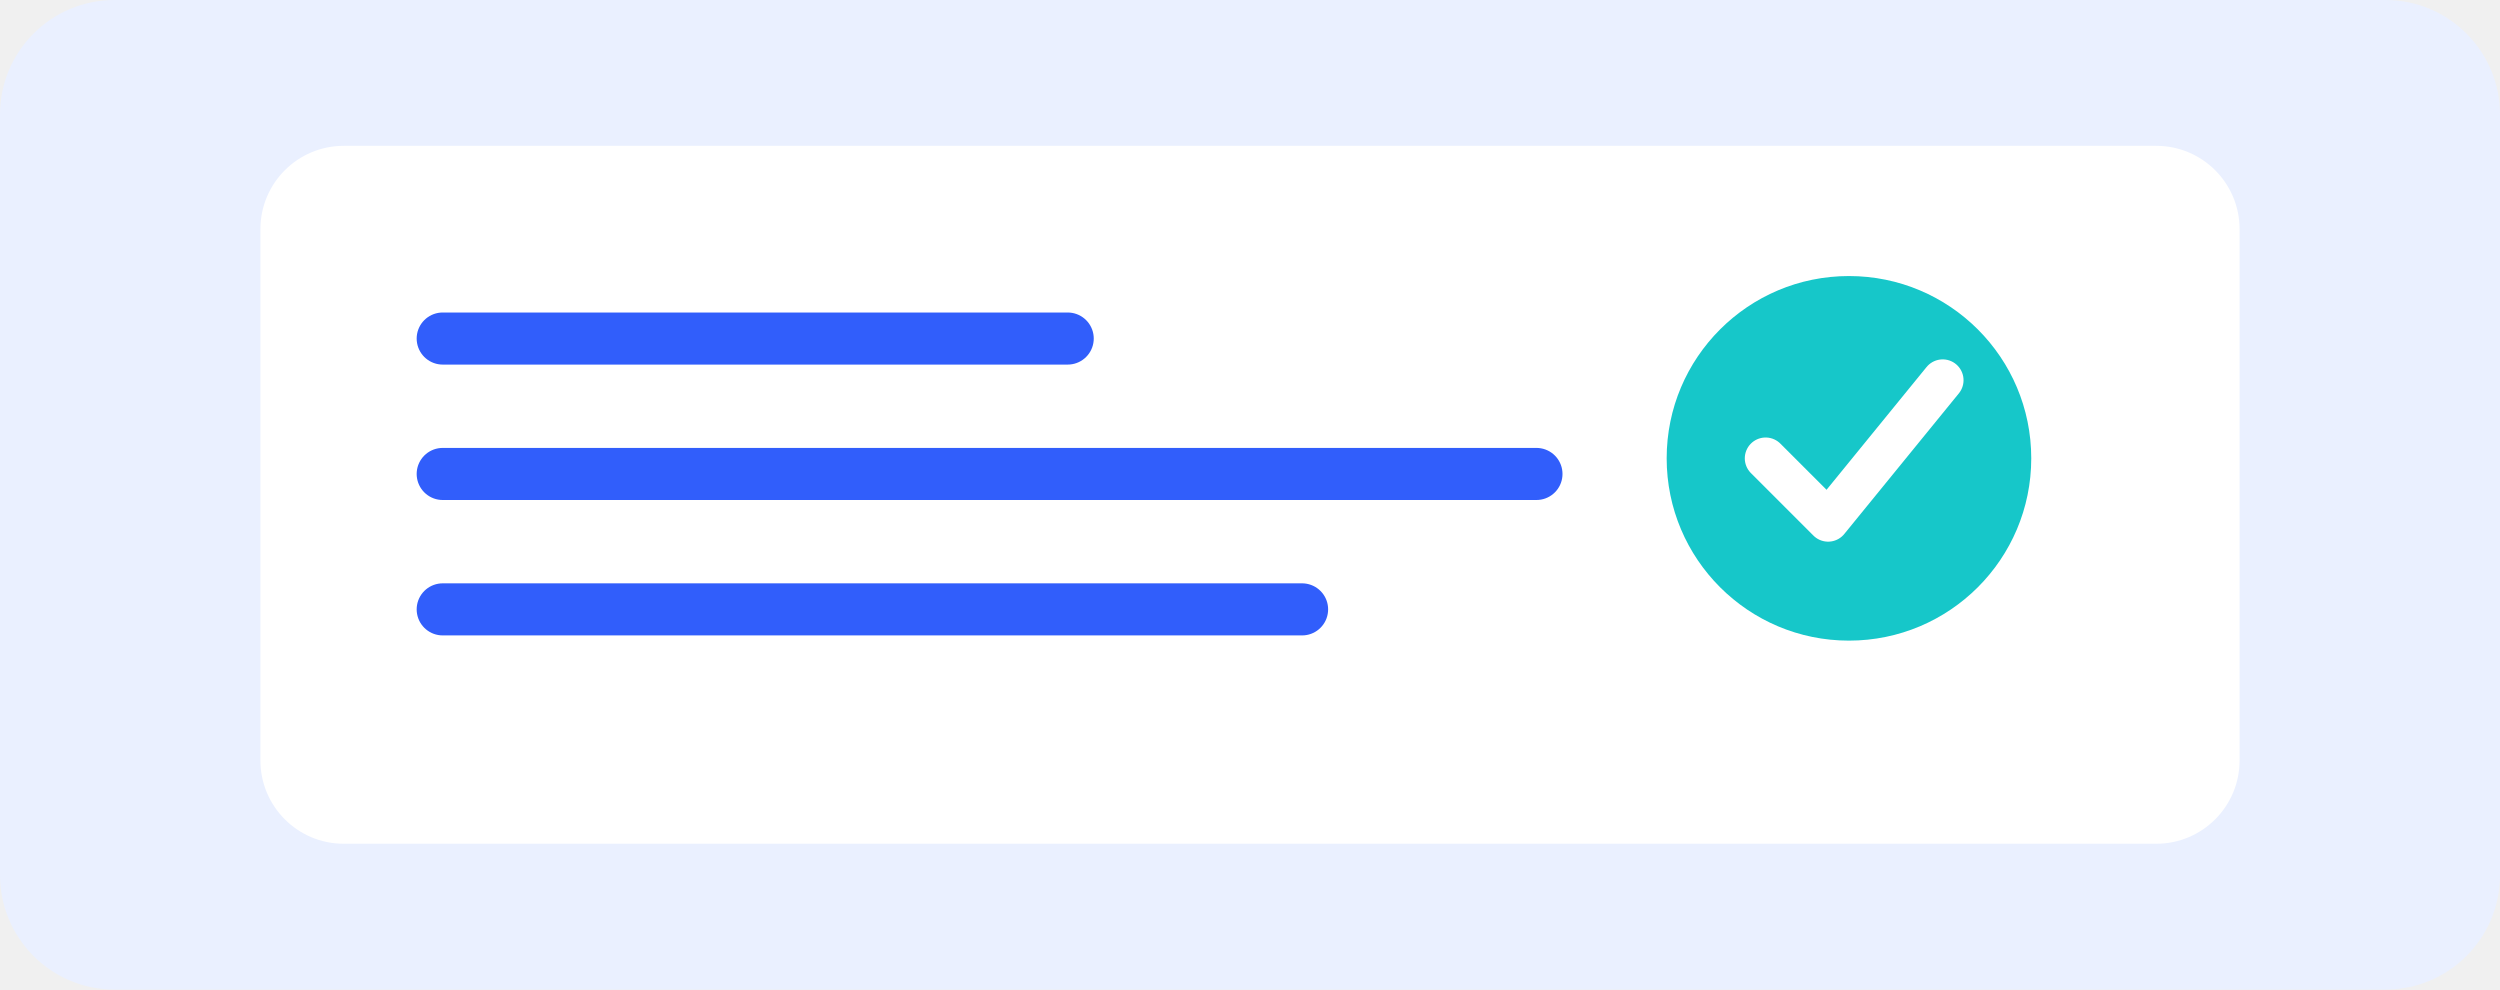
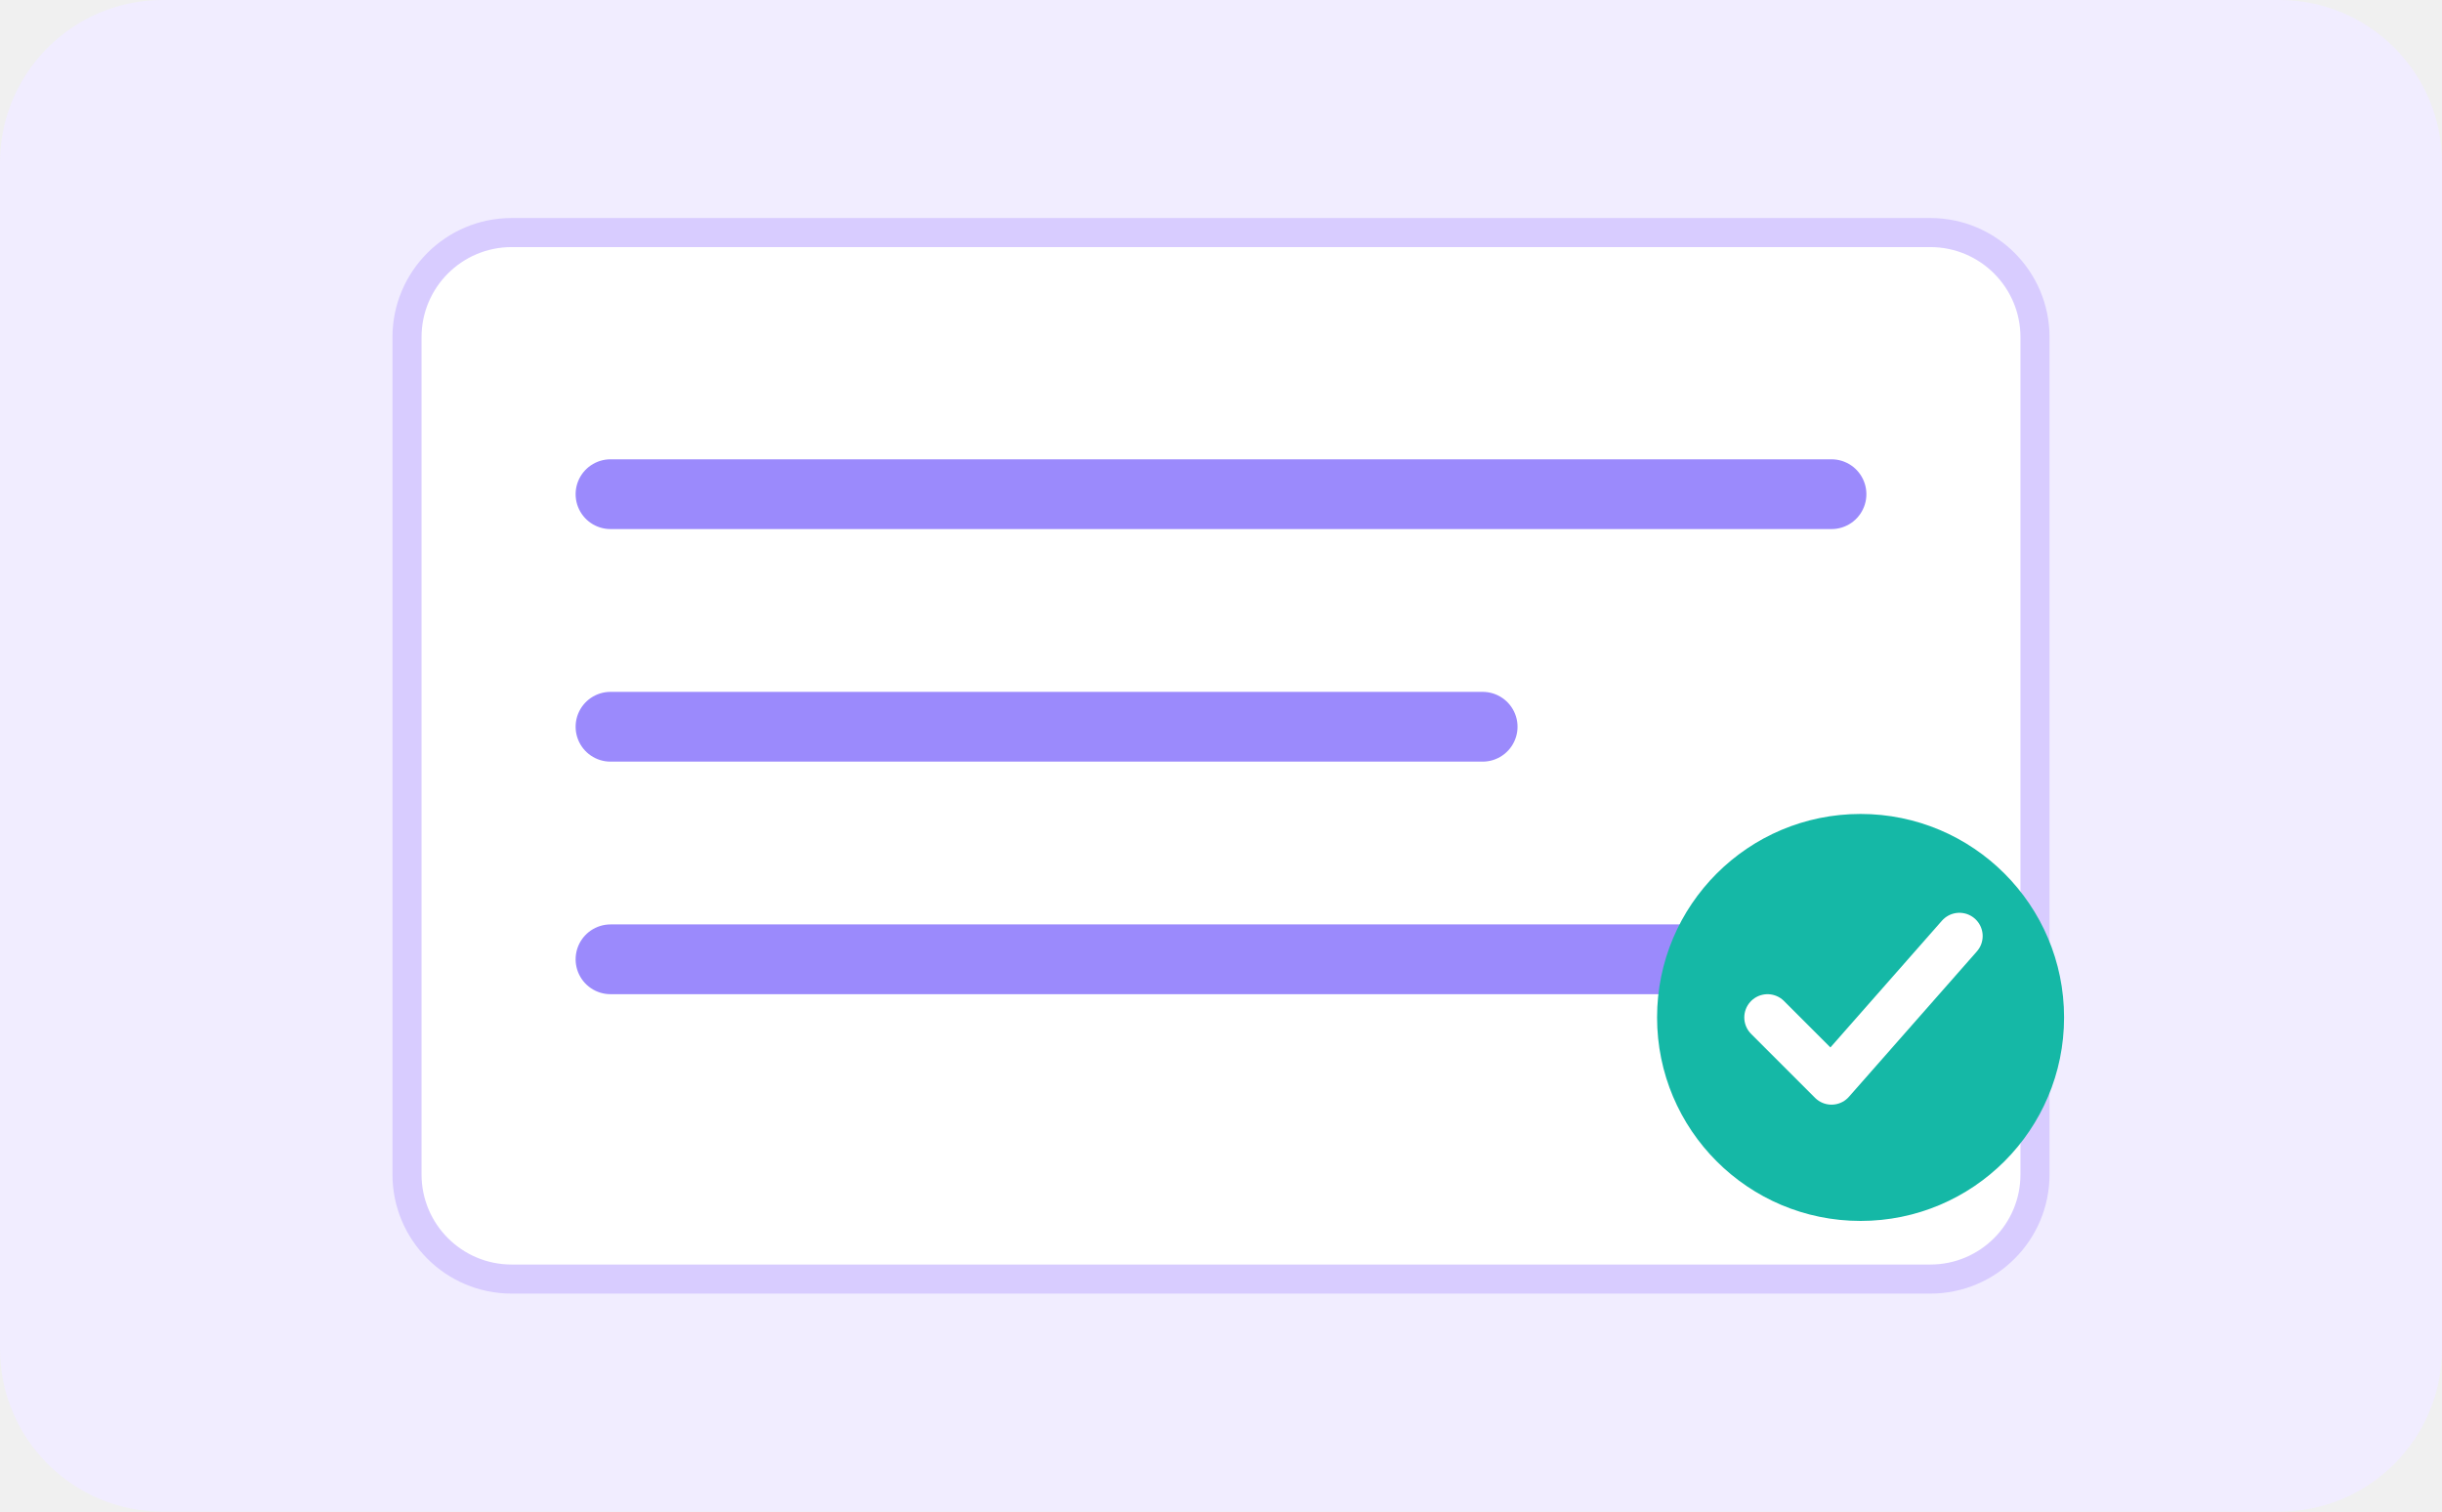
- <svg xmlns="http://www.w3.org/2000/svg" viewBox="0 0 480 190">
-   <rect width="480" height="190" rx="22" fill="#eaf0ff" />
-   <rect x="50" y="28" width="380" height="134" rx="16" fill="#fff" />
-   <path d="M85 65h120M85 91h210M85 117h165" stroke="#315efb" stroke-width="10" stroke-linecap="round" />
-   <circle cx="355" cy="88" r="35" fill="#16c7c9" />
-   <path d="m339 88 12 12 22-27" fill="none" stroke="#fff" stroke-width="8" stroke-linecap="round" stroke-linejoin="round" />
+ <svg xmlns="http://www.w3.org/2000/svg" viewBox="0 0 420 260">
+   <rect width="420" height="260" rx="28" fill="#f1edff" />
+   <rect x="70" y="40" width="280" height="180" rx="18" fill="#fff" stroke="#d8ccff" stroke-width="5" />
+   <path d="M105 85h210M105 125h150M105 165h185" stroke="#9b8afc" stroke-width="12" stroke-linecap="round" />
+   <circle cx="320" cy="175" r="35" fill="#15b8a6" />
+   <path d="M304 175l11 11 22-25" fill="none" stroke="#fff" stroke-width="8" stroke-linecap="round" stroke-linejoin="round" />
</svg>
